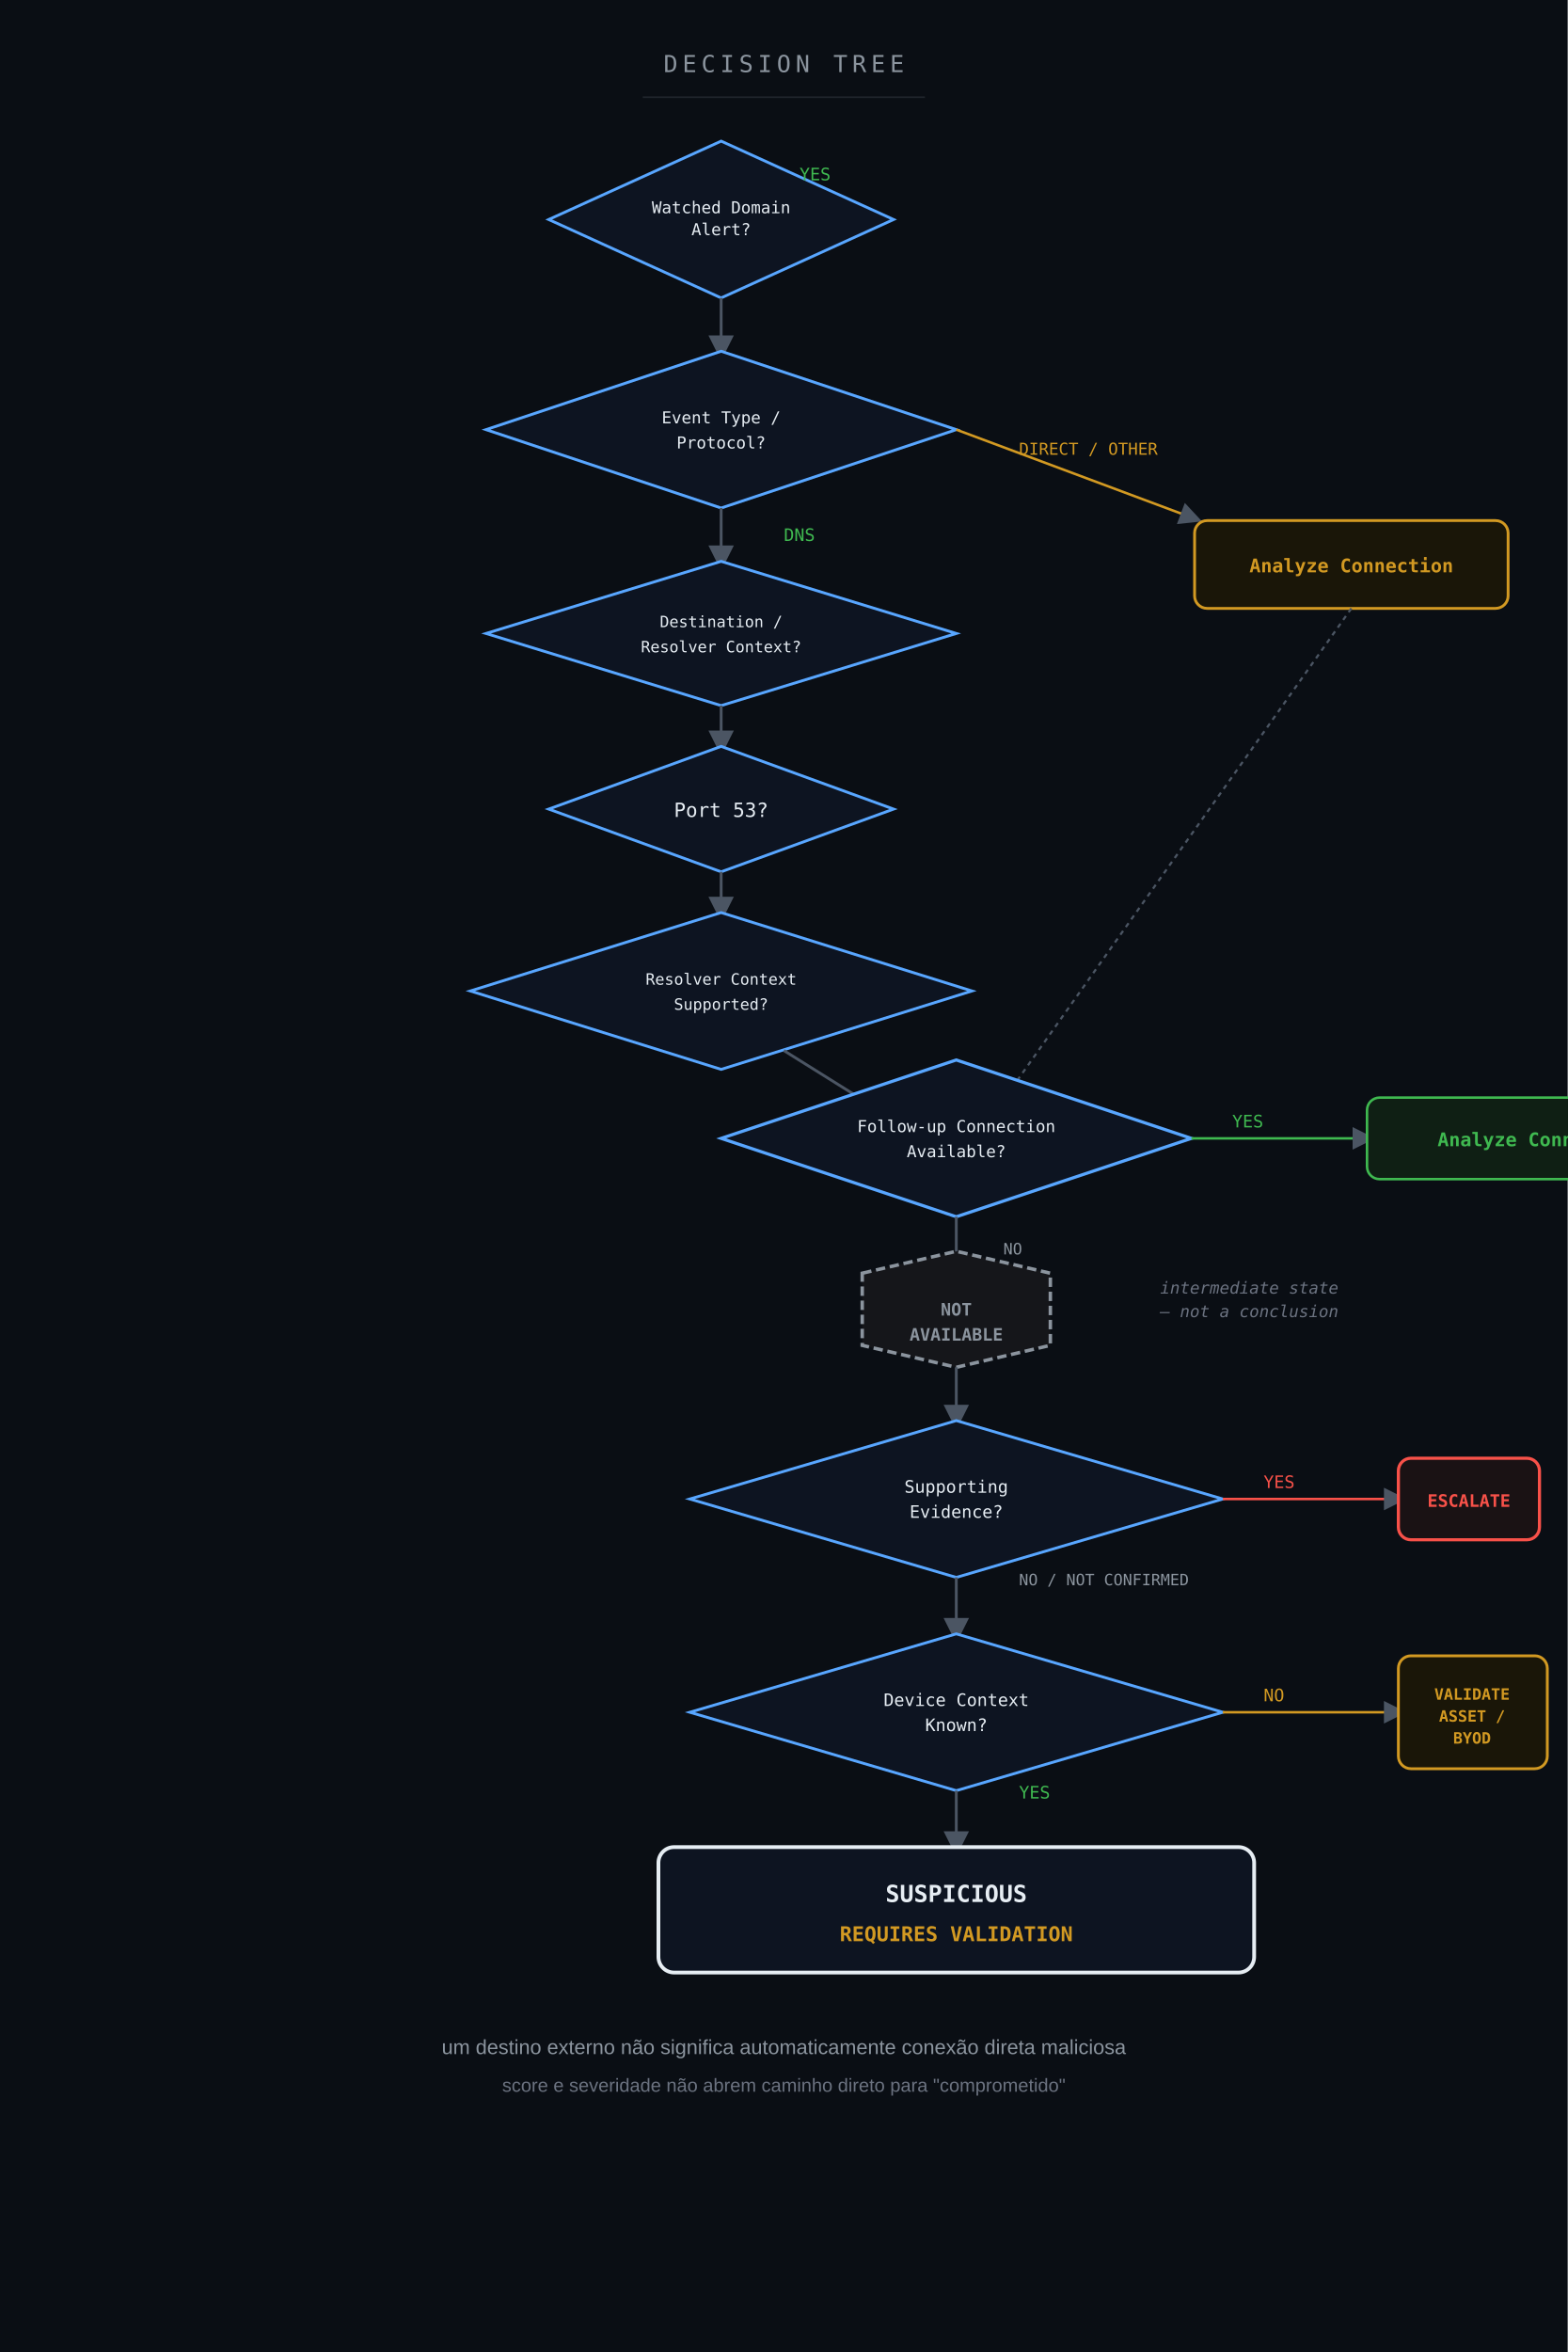
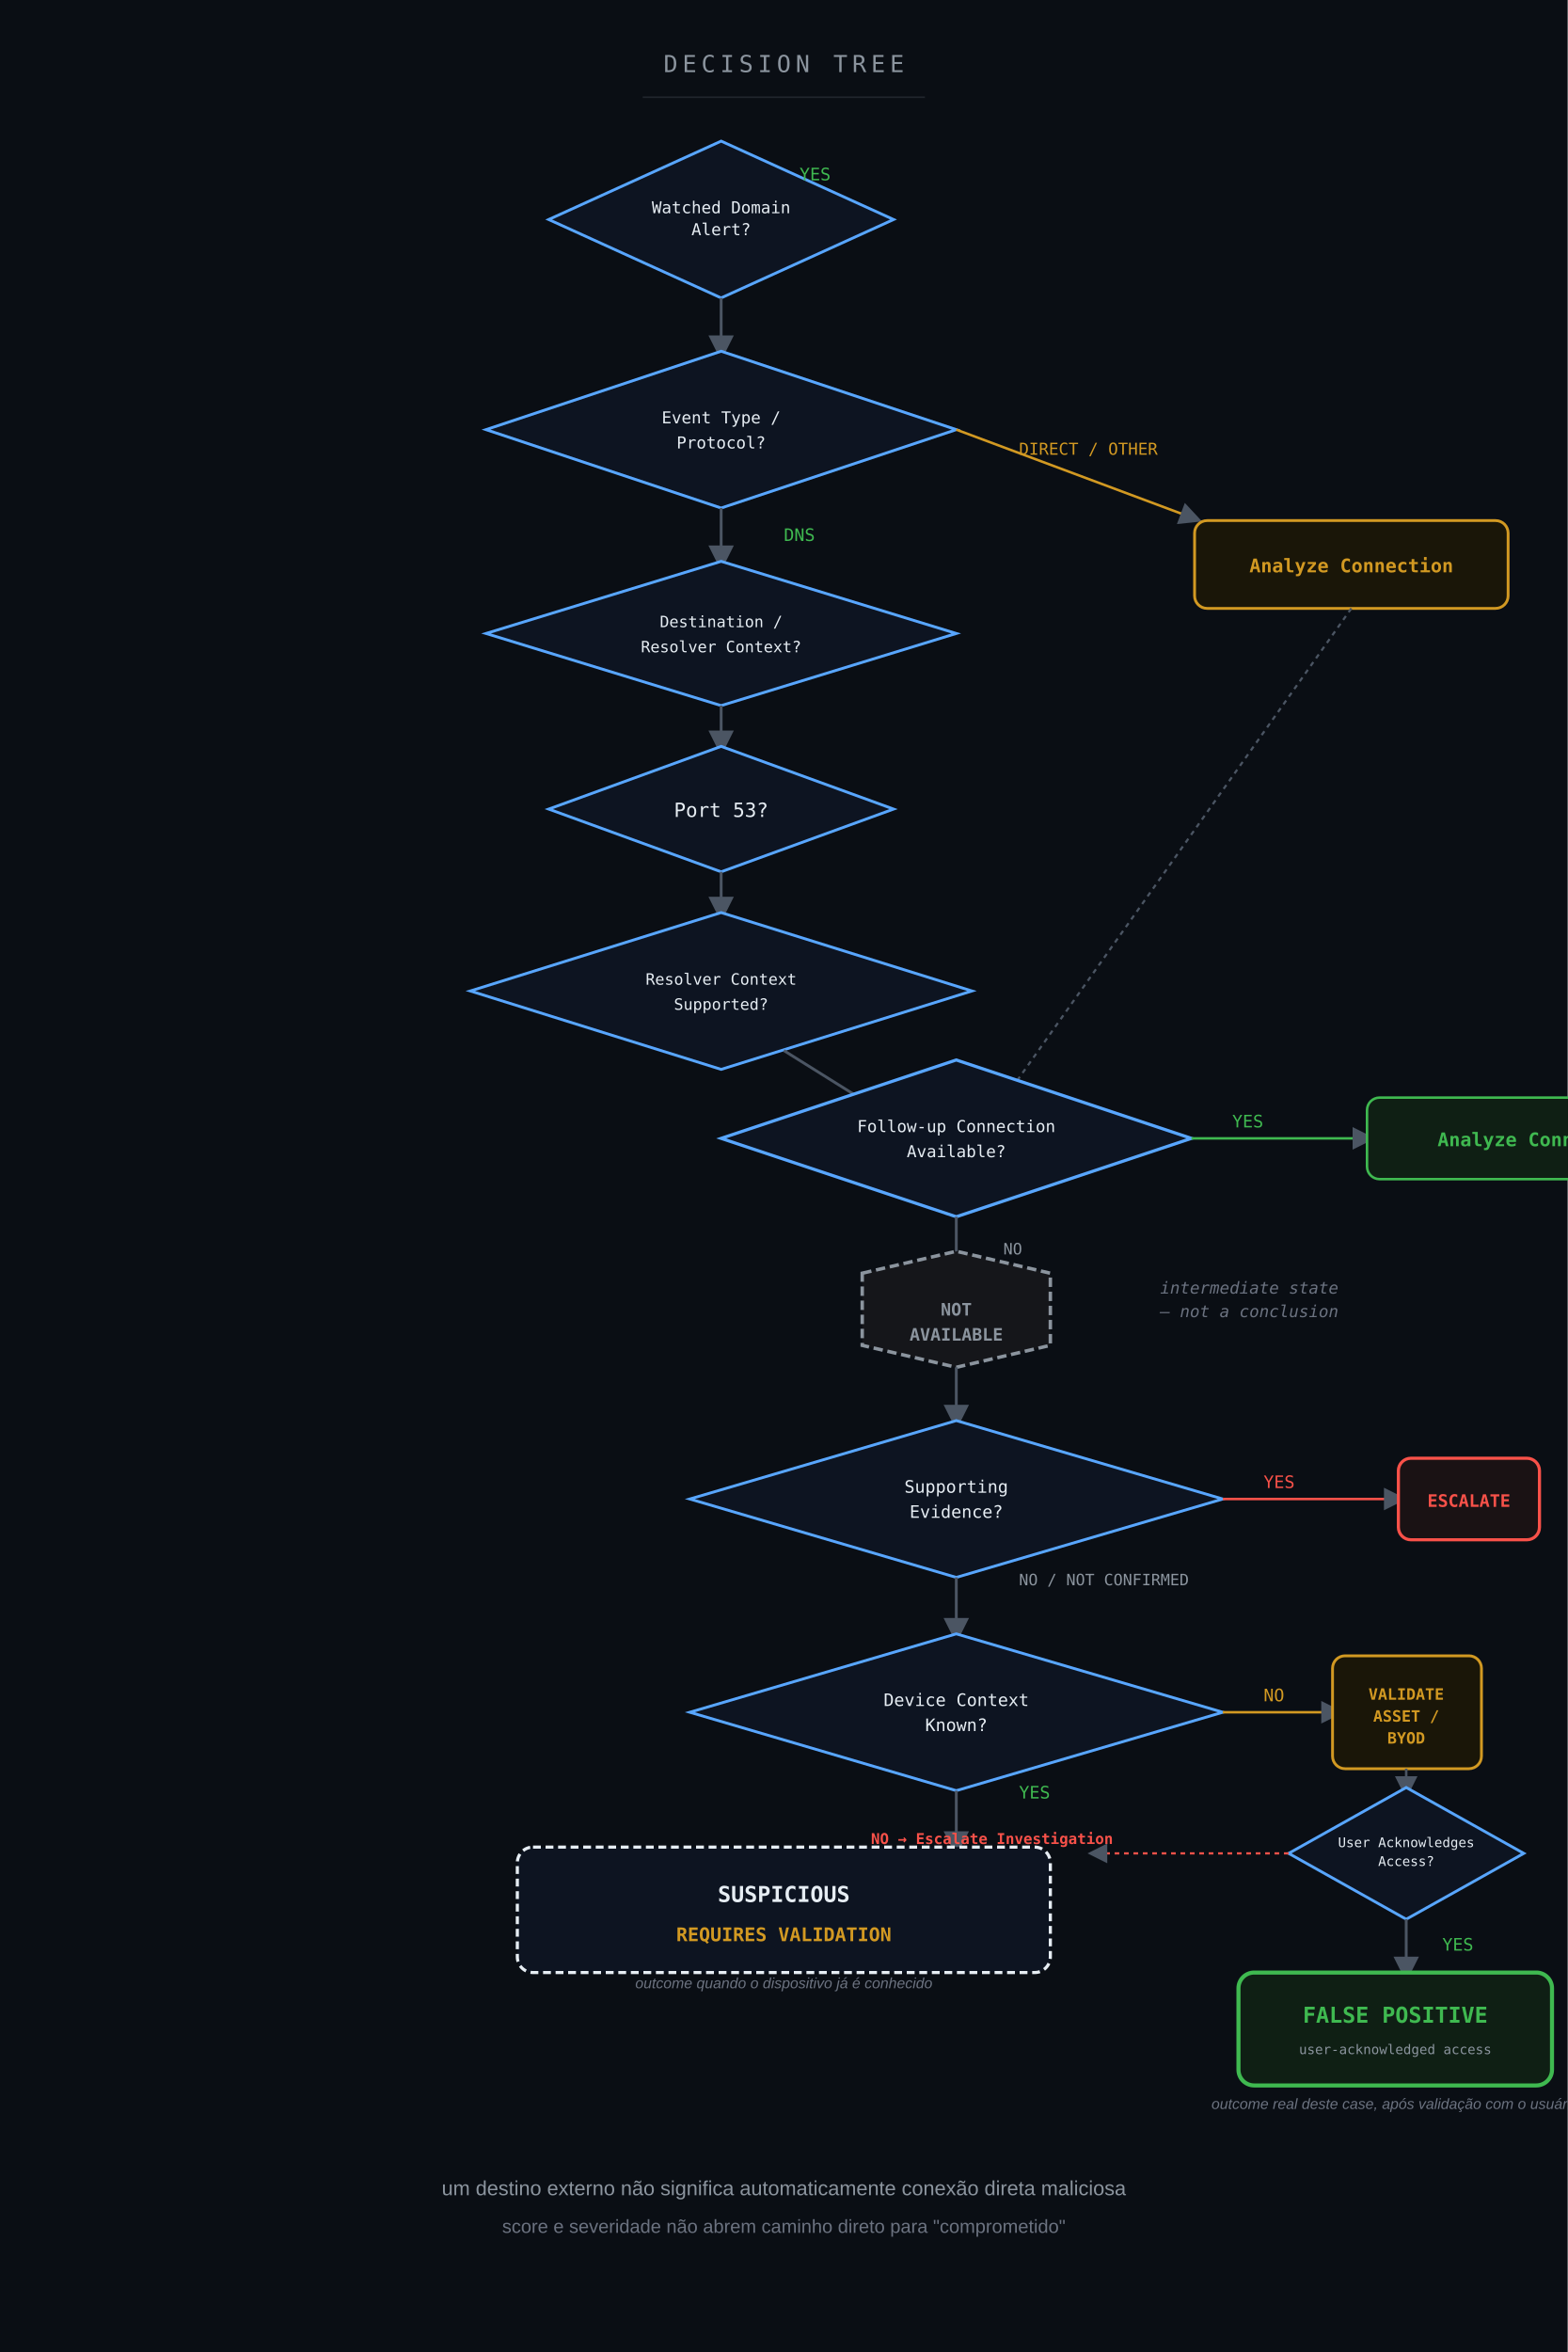
<svg xmlns="http://www.w3.org/2000/svg" viewBox="0 0 1000 1500">
  <defs>
    <marker id="arrow13f" markerWidth="9" markerHeight="9" refX="4.5" refY="4.5" orient="auto">
      <path d="M0,0 L9,4.5 L0,9 Z" fill="#4b5563" />
    </marker>
  </defs>
  <rect width="1000" height="1500" fill="#0a0e14" />
  <text x="500" y="46" font-family="Consolas,monospace" font-size="15" fill="#8b949e" text-anchor="middle" letter-spacing="3">DECISION TREE</text>
  <line x1="410" y1="62" x2="590" y2="62" stroke="#21262d" stroke-width="1" />
  <g font-family="Consolas,monospace" font-size="12.5">
    <polygon points="460,90 570,140 460,190 350,140" fill="#0d1421" stroke="#58a6ff" stroke-width="1.8" />
    <text x="460" y="136" fill="#e6edf3" text-anchor="middle" font-size="10.5">Watched Domain</text>
    <text x="460" y="150" fill="#e6edf3" text-anchor="middle" font-size="10.5">Alert?</text>
    <text x="510" y="115" fill="#3fb950" font-size="11">YES</text>
    <line x1="460" y1="190" x2="460" y2="222" stroke="#4b5563" stroke-width="1.8" marker-end="url(#arrow13f)" />
    <polygon points="460,224 610,274 460,324 310,274" fill="#0d1421" stroke="#58a6ff" stroke-width="1.8" />
    <text x="460" y="270" fill="#e6edf3" text-anchor="middle" font-size="10.5">Event Type /</text>
    <text x="460" y="286" fill="#e6edf3" text-anchor="middle" font-size="10.5">Protocol?</text>
    <line x1="610" y1="274" x2="760" y2="330" stroke="#d29922" stroke-width="1.6" marker-end="url(#arrow13f)" />
    <text x="650" y="290" fill="#d29922" font-size="10.5">DIRECT / OTHER</text>
    <rect x="762" y="332" width="200" height="56" rx="8" fill="#1a1608" stroke="#d29922" stroke-width="1.8" />
    <text x="862" y="365" fill="#d29922" text-anchor="middle" font-weight="700" font-size="12">Analyze Connection</text>
    <line x1="862" y1="388" x2="610" y2="744" stroke="#4b5563" stroke-width="1.4" stroke-dasharray="3 3" marker-end="url(#arrow13f)" />
    <text x="500" y="345" fill="#3fb950" font-size="11">DNS</text>
    <line x1="460" y1="324" x2="460" y2="356" stroke="#4b5563" stroke-width="1.8" marker-end="url(#arrow13f)" />
    <polygon points="460,358 610,404 460,450 310,404" fill="#0d1421" stroke="#58a6ff" stroke-width="1.8" />
    <text x="460" y="400" fill="#e6edf3" text-anchor="middle" font-size="10">Destination /</text>
    <text x="460" y="416" fill="#e6edf3" text-anchor="middle" font-size="10">Resolver Context?</text>
    <line x1="460" y1="450" x2="460" y2="474" stroke="#4b5563" stroke-width="1.8" marker-end="url(#arrow13f)" />
    <polygon points="460,476 570,516 460,556 350,516" fill="#0d1421" stroke="#58a6ff" stroke-width="1.8" />
    <text x="460" y="521" fill="#e6edf3" text-anchor="middle">Port 53?</text>
    <line x1="460" y1="556" x2="460" y2="580" stroke="#4b5563" stroke-width="1.8" marker-end="url(#arrow13f)" />
    <polygon points="460,582 620,632 460,682 300,632" fill="#0d1421" stroke="#58a6ff" stroke-width="1.8" />
    <text x="460" y="628" fill="#e6edf3" text-anchor="middle" font-size="10">Resolver Context</text>
    <text x="460" y="644" fill="#e6edf3" text-anchor="middle" font-size="10">Supported?</text>
    <line x1="500" y1="670" x2="580" y2="720" stroke="#4b5563" stroke-width="1.8" marker-end="url(#arrow13f)" />
    <polygon points="610,676 760,726 610,776 460,726" fill="#0d1421" stroke="#58a6ff" stroke-width="2" />
    <text x="610" y="722" fill="#e6edf3" text-anchor="middle" font-size="10.5">Follow-up Connection</text>
    <text x="610" y="738" fill="#e6edf3" text-anchor="middle" font-size="10.5">Available?</text>
    <line x1="760" y1="726" x2="870" y2="726" stroke="#3fb950" stroke-width="1.6" marker-end="url(#arrow13f)" />
    <text x="786" y="719" fill="#3fb950" font-size="11">YES</text>
    <rect x="872" y="700" width="220" height="52" rx="8" fill="#0f1f14" stroke="#3fb950" stroke-width="1.6" />
    <text x="982" y="731" fill="#3fb950" text-anchor="middle" font-weight="700" font-size="12">Analyze Connection</text>
    <text x="640" y="800" fill="#8b949e" font-size="10">NO</text>
    <line x1="610" y1="776" x2="610" y2="810" stroke="#4b5563" stroke-width="1.8" marker-end="url(#arrow13f)" />
    <polygon points="550,812 610,798 670,812 670,858 610,872 550,858" fill="#15161a" stroke="#8b949e" stroke-width="2.2" stroke-dasharray="6 3" />
    <text x="610" y="839" fill="#8b949e" text-anchor="middle" font-weight="700" font-size="11">NOT</text>
    <text x="610" y="855" fill="#8b949e" text-anchor="middle" font-weight="700" font-size="11">AVAILABLE</text>
    <text x="740" y="825" fill="#6b7280" font-size="10.5" font-style="italic">intermediate state</text>
    <text x="740" y="840" fill="#6b7280" font-size="10.5" font-style="italic">— not a conclusion</text>
    <line x1="610" y1="872" x2="610" y2="904" stroke="#4b5563" stroke-width="1.8" marker-end="url(#arrow13f)" />
    <polygon points="610,906 780,956 610,1006 440,956" fill="#0d1421" stroke="#58a6ff" stroke-width="1.8" />
    <text x="610" y="952" fill="#e6edf3" text-anchor="middle" font-size="11">Supporting</text>
    <text x="610" y="968" fill="#e6edf3" text-anchor="middle" font-size="11">Evidence?</text>
    <line x1="780" y1="956" x2="890" y2="956" stroke="#f85149" stroke-width="1.6" marker-end="url(#arrow13f)" />
    <text x="806" y="949" fill="#f85149" font-size="11">YES</text>
    <rect x="892" y="930" width="90" height="52" rx="8" fill="#1a1214" stroke="#f85149" stroke-width="2" />
    <text x="937" y="961" fill="#f85149" text-anchor="middle" font-weight="700" font-size="11">ESCALATE</text>
    <text x="650" y="1011" fill="#8b949e" font-size="10">NO / NOT CONFIRMED</text>
    <line x1="610" y1="1006" x2="610" y2="1040" stroke="#4b5563" stroke-width="1.8" marker-end="url(#arrow13f)" />
    <polygon points="610,1042 780,1092 610,1142 440,1092" fill="#0d1421" stroke="#58a6ff" stroke-width="1.8" />
    <text x="610" y="1088" fill="#e6edf3" text-anchor="middle" font-size="11">Device Context</text>
    <text x="610" y="1104" fill="#e6edf3" text-anchor="middle" font-size="11">Known?</text>
-     <line x1="780" y1="1092" x2="890" y2="1092" stroke="#d29922" stroke-width="1.6" marker-end="url(#arrow13f)" />
+     <line x1="780" y1="1092" x2="850" y2="1092" stroke="#d29922" stroke-width="1.6" marker-end="url(#arrow13f)" />
    <text x="806" y="1085" fill="#d29922" font-size="11">NO</text>
-     <rect x="892" y="1056" width="95" height="72" rx="8" fill="#1a1608" stroke="#d29922" stroke-width="1.8" />
-     <text x="939" y="1084" fill="#d29922" text-anchor="middle" font-weight="700" font-size="10">VALIDATE</text>
-     <text x="939" y="1098" fill="#d29922" text-anchor="middle" font-weight="700" font-size="10">ASSET /</text>
-     <text x="939" y="1112" fill="#d29922" text-anchor="middle" font-weight="700" font-size="10">BYOD</text>
+     <rect x="850" y="1056" width="95" height="72" rx="8" fill="#1a1608" stroke="#d29922" stroke-width="1.8" />
+     <text x="897" y="1084" fill="#d29922" text-anchor="middle" font-weight="700" font-size="10">VALIDATE</text>
+     <text x="897" y="1098" fill="#d29922" text-anchor="middle" font-weight="700" font-size="10">ASSET /</text>
+     <text x="897" y="1112" fill="#d29922" text-anchor="middle" font-weight="700" font-size="10">BYOD</text>
    <text x="650" y="1147" fill="#3fb950" font-size="11">YES</text>
    <line x1="610" y1="1142" x2="610" y2="1176" stroke="#4b5563" stroke-width="1.8" marker-end="url(#arrow13f)" />
-     <rect x="420" y="1178" width="380" height="80" rx="10" fill="#0d1421" stroke="#e6edf3" stroke-width="2.4" />
-     <text x="610" y="1213" fill="#e6edf3" text-anchor="middle" font-weight="700" font-size="15">SUSPICIOUS</text>
-     <text x="610" y="1238" fill="#d29922" text-anchor="middle" font-weight="700" font-size="13">REQUIRES VALIDATION</text>
+     <line x1="897" y1="1128" x2="897" y2="1140" stroke="#4b5563" stroke-width="1.6" marker-end="url(#arrow13f)" />
+     <polygon points="897,1140 972,1182 897,1224 822,1182" fill="#0d1421" stroke="#58a6ff" stroke-width="1.8" />
+     <text x="897" y="1178" fill="#e6edf3" text-anchor="middle" font-size="8.5">User Acknowledges</text>
+     <text x="897" y="1190" fill="#e6edf3" text-anchor="middle" font-size="8.5">Access?</text>
+     <line x1="822" y1="1182" x2="700" y2="1182" stroke="#f85149" stroke-width="1.4" stroke-dasharray="3 3" marker-end="url(#arrow13f)" />
+     <text x="710" y="1176" fill="#f85149" text-anchor="end" font-size="9.5" font-weight="700">NO → Escalate Investigation</text>
+     <text x="920" y="1244" fill="#3fb950" font-size="11">YES</text>
+     <line x1="897" y1="1224" x2="897" y2="1256" stroke="#4b5563" stroke-width="1.8" marker-end="url(#arrow13f)" />
+     <rect x="330" y="1178" width="340" height="80" rx="10" fill="#0d1421" stroke="#e6edf3" stroke-width="2" stroke-dasharray="5 3" />
+     <text x="500" y="1213" fill="#e6edf3" text-anchor="middle" font-weight="700" font-size="14">SUSPICIOUS</text>
+     <text x="500" y="1238" fill="#d29922" text-anchor="middle" font-weight="700" font-size="12">REQUIRES VALIDATION</text>
+     <rect x="790" y="1258" width="200" height="72" rx="10" fill="#0f1f14" stroke="#3fb950" stroke-width="2.6" />
+     <text x="890" y="1290" fill="#3fb950" text-anchor="middle" font-weight="700" font-size="14">FALSE POSITIVE</text>
+     <text x="890" y="1310" fill="#8b949e" text-anchor="middle" font-weight="400" font-size="8.5">user-acknowledged access</text>
  </g>
-   <text x="500" y="1310" font-family="Segoe UI,Arial,sans-serif" font-size="13" fill="#8b949e" text-anchor="middle">um destino externo não significa automaticamente conexão direta maliciosa</text>
-   <text x="500" y="1334" font-family="Segoe UI,Arial,sans-serif" font-size="12" fill="#6b7280" text-anchor="middle">score e severidade não abrem caminho direto para "comprometido"</text>
+   <text x="500" y="1268" font-family="Segoe UI,Arial,sans-serif" font-size="9.5" fill="#6b7280" text-anchor="middle" font-style="italic">outcome quando o dispositivo já é conhecido</text>
+   <text x="890" y="1345" font-family="Segoe UI,Arial,sans-serif" font-size="9.5" fill="#6b7280" text-anchor="middle" font-style="italic">outcome real deste case, após validação com o usuário</text>
+   <text x="500" y="1400" font-family="Segoe UI,Arial,sans-serif" font-size="13" fill="#8b949e" text-anchor="middle">um destino externo não significa automaticamente conexão direta maliciosa</text>
+   <text x="500" y="1424" font-family="Segoe UI,Arial,sans-serif" font-size="12" fill="#6b7280" text-anchor="middle">score e severidade não abrem caminho direto para "comprometido"</text>
</svg>
